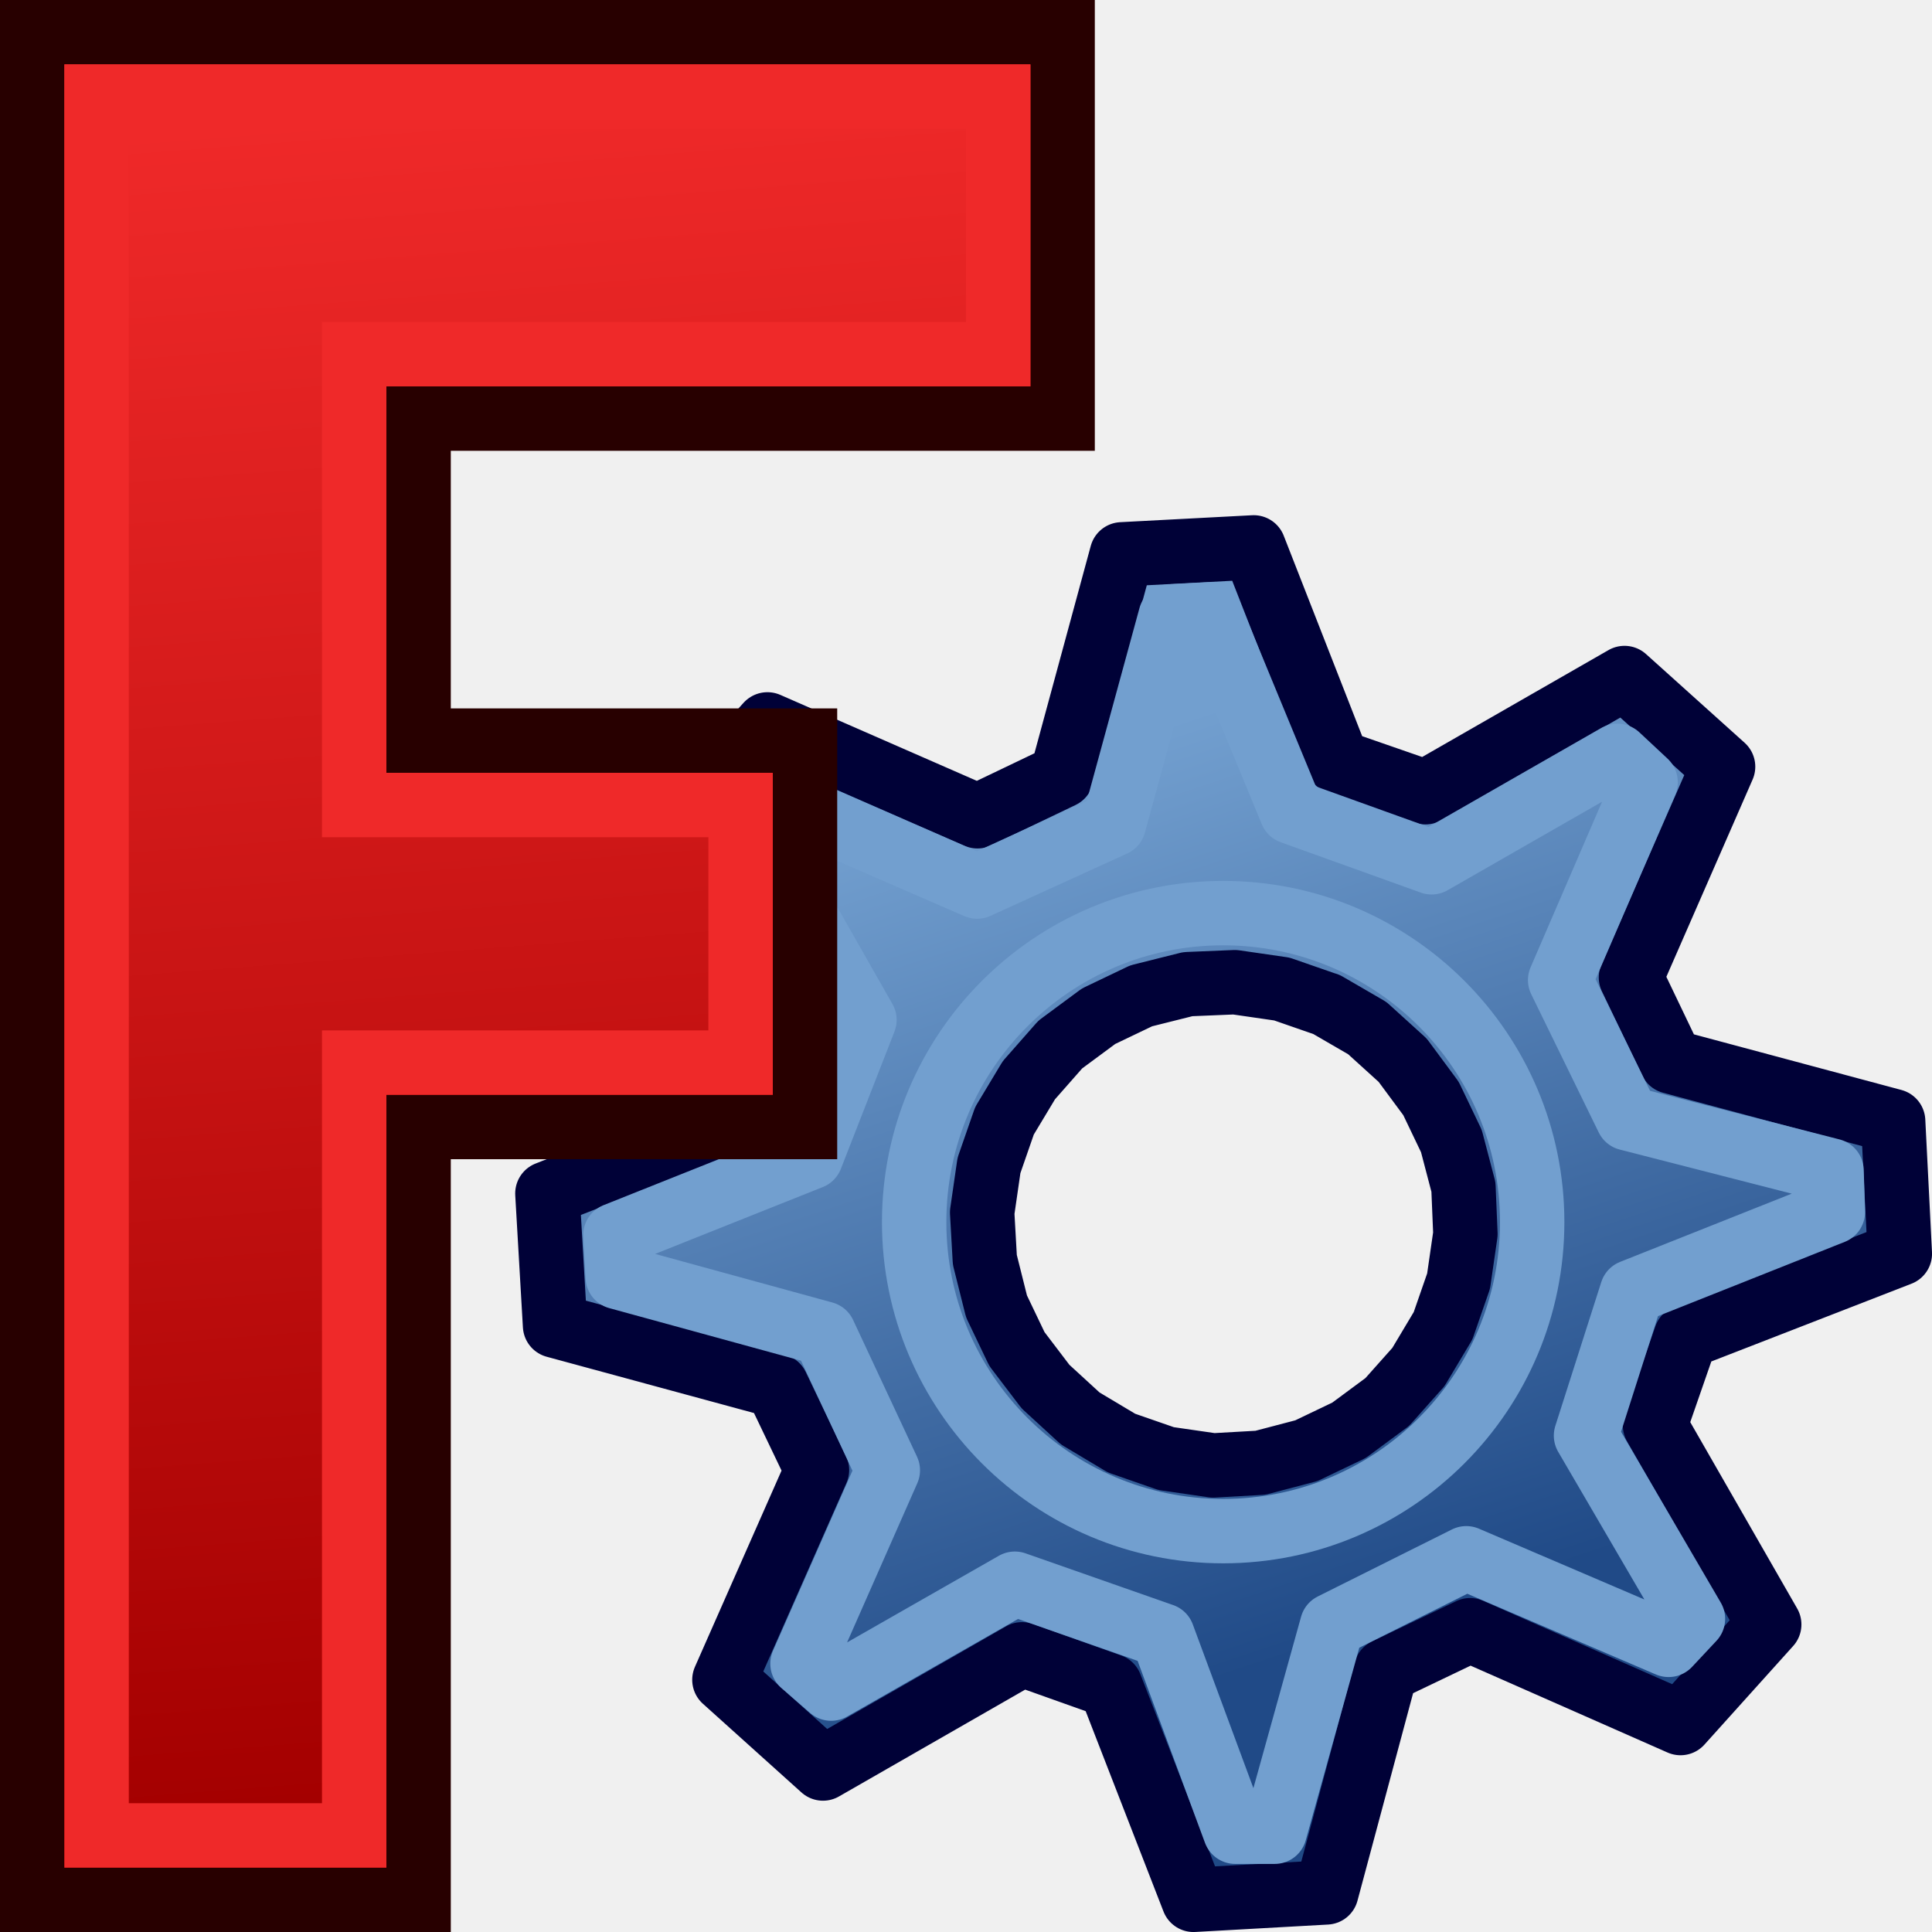
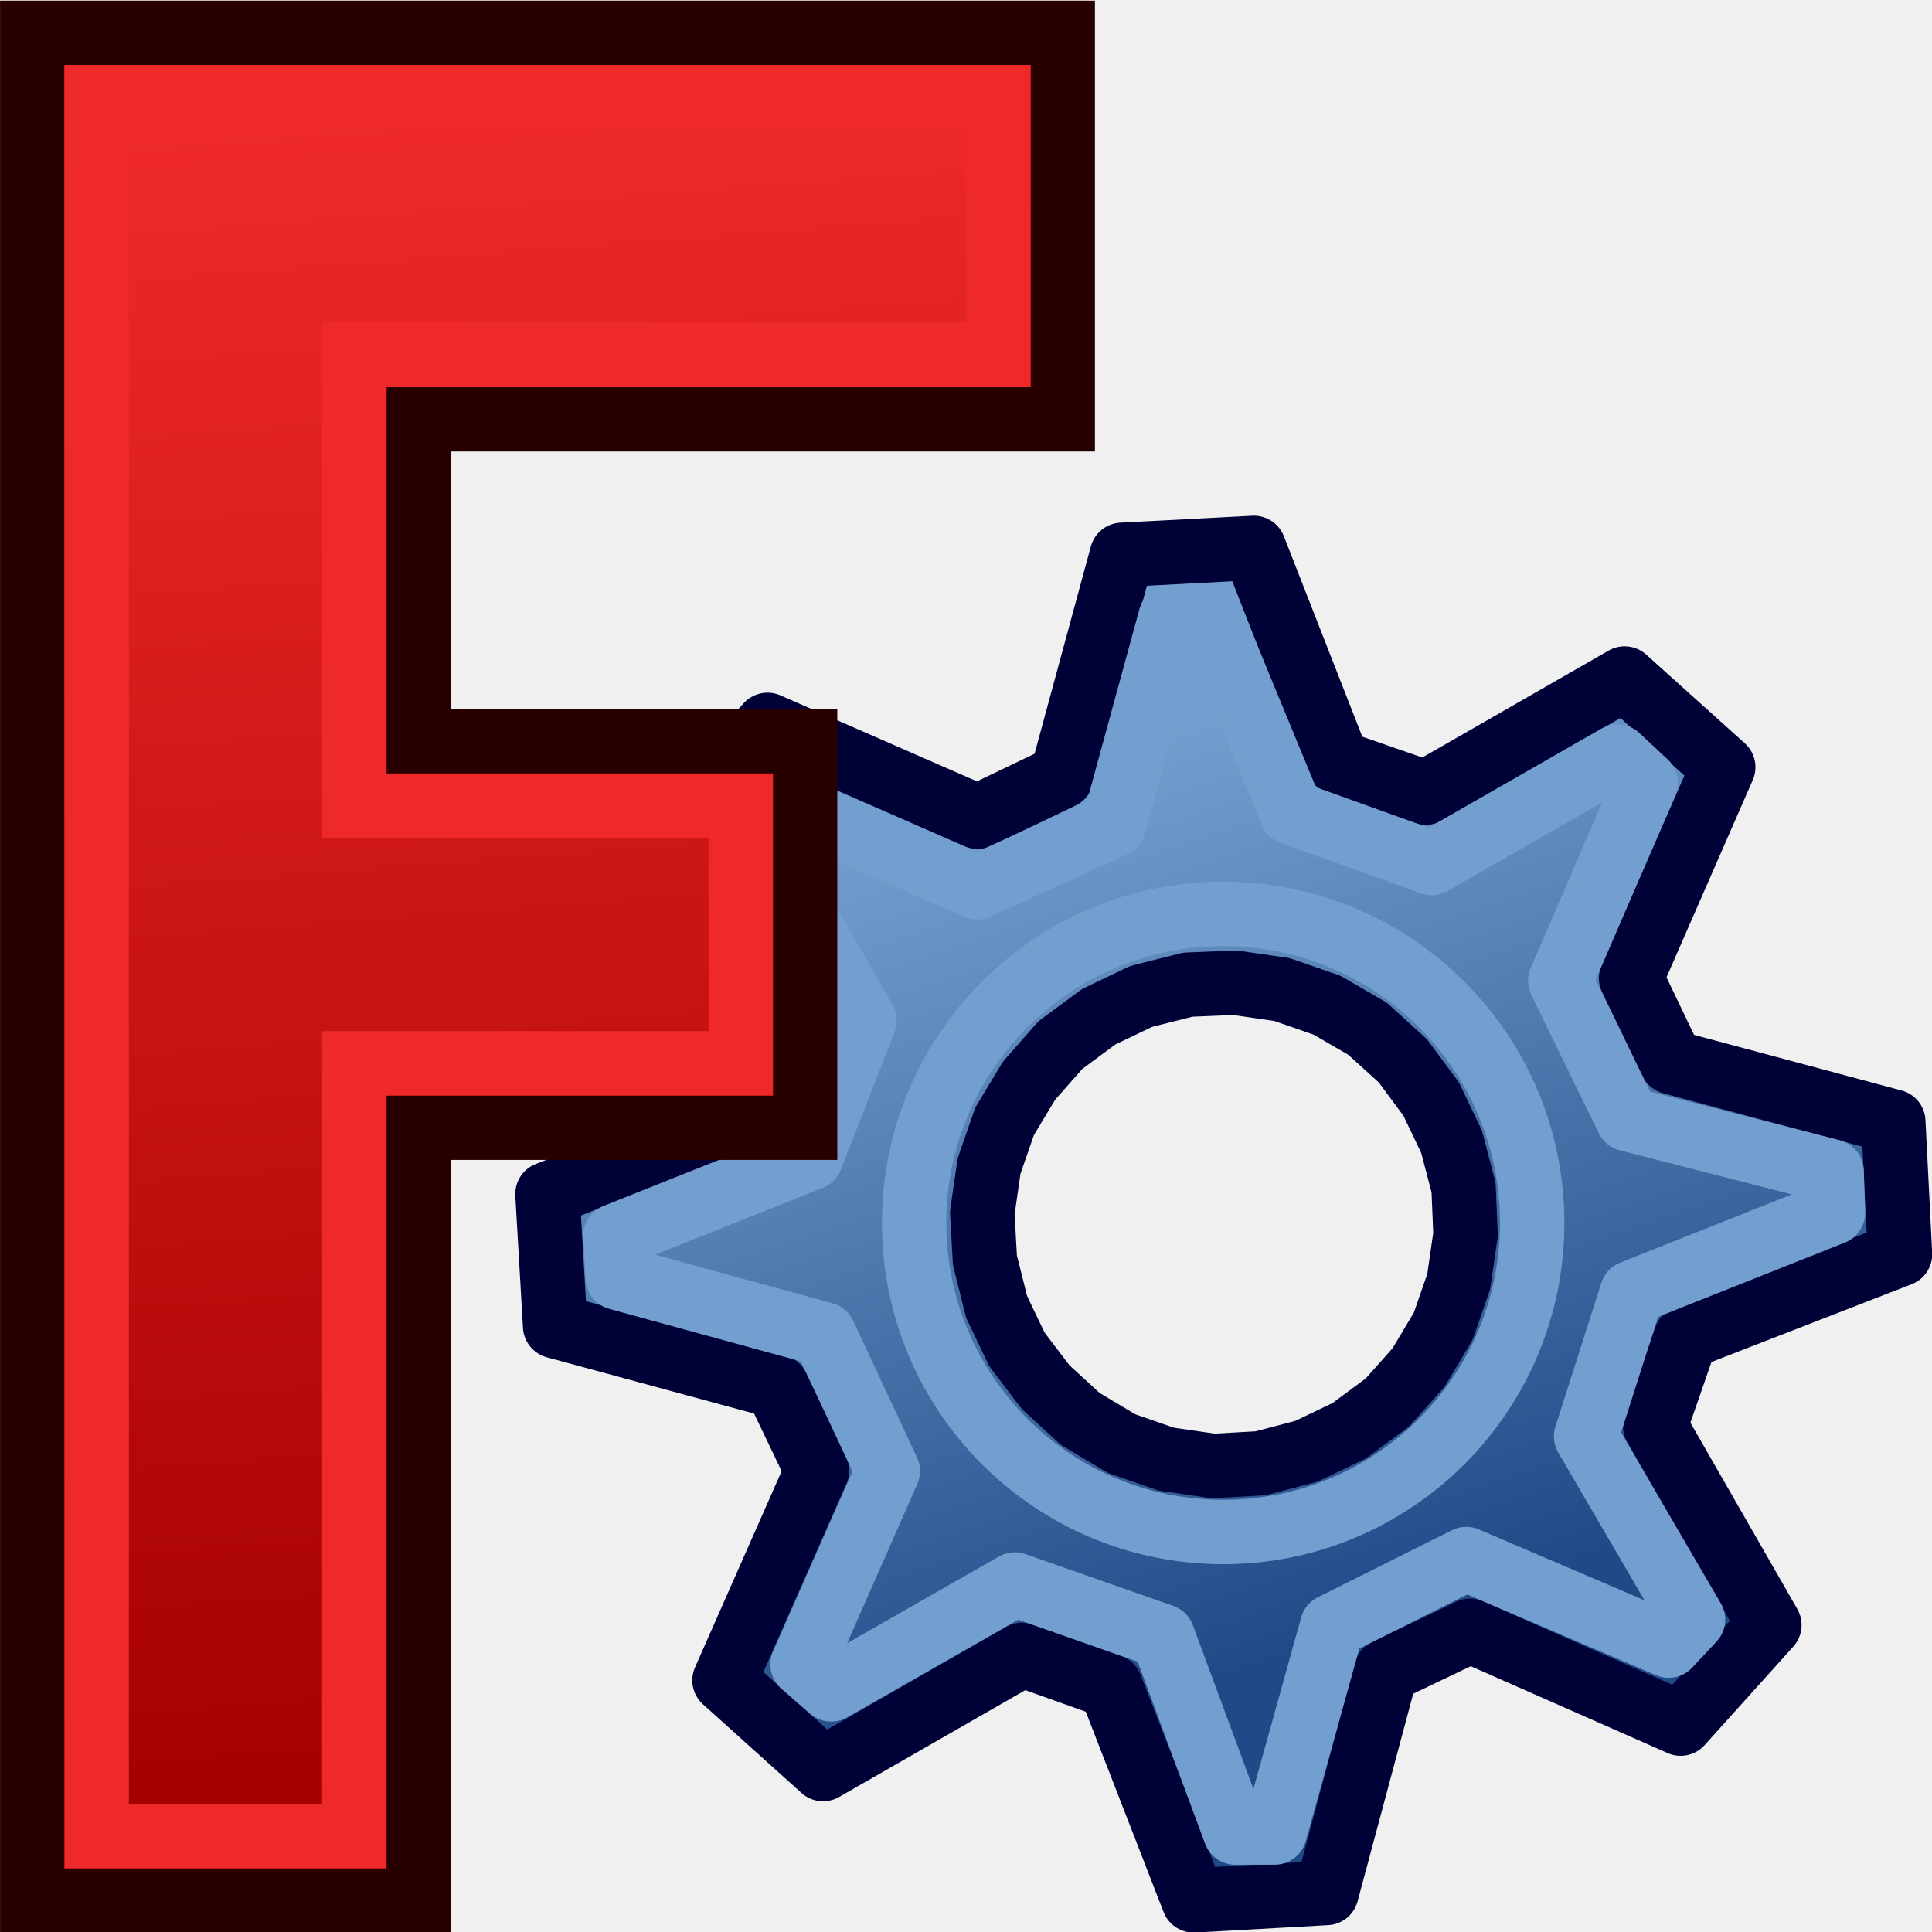
- <svg xmlns="http://www.w3.org/2000/svg" xmlns:xlink="http://www.w3.org/1999/xlink" width="64" height="64" viewBox="0 0 16.933 16.933" version="1.1" id="svg8">
-   <defs id="defs2">
-     <linearGradient id="linearGradient1245">
-       <stop style="stop-color:#aaccff;stop-opacity:1" offset="0" id="stop1241" />
-       <stop style="stop-color:#d5f6ff;stop-opacity:1" offset="1" id="stop1243" />
+ <svg xmlns="http://www.w3.org/2000/svg" width="16" height="16" version="1.1" viewBox="0 0 4.233 4.233">
+   <defs>
+     <linearGradient id="linearGradient1007" x1="-80.308" x2="178.47" y1="1658.7" y2="1139.8" gradientUnits="userSpaceOnUse">
+       <stop stop-color="#002076" offset="0" />
+       <stop stop-color="#40e0ff" offset="1" />
    </linearGradient>
-     <linearGradient id="linearGradient1167">
-       <stop style="stop-color:#00112b;stop-opacity:1" offset="0" id="stop1161" />
-       <stop style="stop-color:#2a7fff;stop-opacity:1" offset="1" id="stop1163" />
+     <linearGradient id="linearGradient3806" x1="-206.7" x2="-211.4" y1="68.842" y2="7.711" gradientTransform="matrix(6.843 0 0 6.843 -3961.1 1029.7)" gradientUnits="userSpaceOnUse">
+       <stop stop-color="#a40000" offset="0" />
+       <stop stop-color="#ef2929" offset="1" />
    </linearGradient>
-     <linearGradient id="linearGradient1166">
-       <stop id="stop1162" offset="0" style="stop-color:#41dcff;stop-opacity:1" />
-       <stop id="stop1164" offset="1" style="stop-color:#40e0ff;stop-opacity:1" />
+     <linearGradient id="linearGradient3808" x1="-146.74" x2="-157.32" y1="58.262" y2="26.521" gradientTransform="matrix(6.9077 0 0 6.9077 -4100 1055.2)" gradientUnits="userSpaceOnUse">
+       <stop stop-color="#204a87" offset="0" />
+       <stop stop-color="#729fcf" offset="1" />
    </linearGradient>
-     <linearGradient id="linearGradient1058">
-       <stop id="stop1054" offset="0" style="stop-color:#5175ff;stop-opacity:1" />
-       <stop id="stop1056" offset="1" style="stop-color:#40e0ff;stop-opacity:1" />
-     </linearGradient>
-     <linearGradient id="linearGradient1045">
-       <stop style="stop-color:#293449;stop-opacity:1" offset="0" id="stop1041" />
-       <stop style="stop-color:#485c80;stop-opacity:1" offset="1" id="stop1043" />
-     </linearGradient>
-     <linearGradient id="linearGradient2480">
-       <stop id="stop2476" offset="0" style="stop-color:#cc0a08;stop-opacity:1" />
-       <stop id="stop2478" offset="1" style="stop-color:#f67d89;stop-opacity:1" />
-     </linearGradient>
-     <linearGradient id="linearGradient942-5">
-       <stop style="stop-color:#002076;stop-opacity:1" offset="0" id="stop938" />
-       <stop style="stop-color:#40e0ff;stop-opacity:1" offset="1" id="stop940" />
-     </linearGradient>
-     <linearGradient xlink:href="#linearGradient942-5" id="linearGradient944" x1="20.011" y1="282.62" x2="86.544" y2="31.377" gradientUnits="userSpaceOnUse" />
-     <linearGradient xlink:href="#linearGradient2480" id="linearGradient952" x1="13.302" y1="257.944" x2="98.205" y2="112.663" gradientUnits="userSpaceOnUse" />
-     <linearGradient xlink:href="#linearGradient2480" id="linearGradient960" x1="101.059" y1="272.832" x2="146.68" y2="133.502" gradientUnits="userSpaceOnUse" gradientTransform="translate(0,1.5875)" />
-     <filter style="color-interpolation-filters:sRGB" id="filter1495">
-       <feFlood flood-opacity="0.498" flood-color="rgb(0,0,0)" result="flood" id="feFlood1485" />
-       <feComposite in="flood" in2="SourceGraphic" operator="in" result="composite1" id="feComposite1487" />
-       <feGaussianBlur in="composite1" stdDeviation="4" result="blur" id="feGaussianBlur1489" />
-       <feOffset dx="2" dy="4" result="offset" id="feOffset1491" />
-       <feComposite in="SourceGraphic" in2="offset" operator="over" result="composite2" id="feComposite1493" />
-     </filter>
-     <filter style="color-interpolation-filters:sRGB" id="filter2066">
-       <feFlood flood-opacity="0.498" flood-color="rgb(0,0,0)" result="flood" id="feFlood2056" />
-       <feComposite in="flood" in2="SourceGraphic" operator="in" result="composite1" id="feComposite2058" />
-       <feGaussianBlur in="composite1" stdDeviation="20" result="blur" id="feGaussianBlur2060" />
-       <feOffset dx="6" dy="20" result="offset" id="feOffset2062" />
-       <feComposite in="SourceGraphic" in2="offset" operator="over" result="composite2" id="feComposite2064" />
-     </filter>
-     <filter style="color-interpolation-filters:sRGB" id="filter2474">
-       <feFlood flood-opacity="0.498" flood-color="rgb(0,0,0)" result="flood" id="feFlood2464" />
-       <feComposite in="flood" in2="SourceGraphic" operator="in" result="composite1" id="feComposite2466" />
-       <feGaussianBlur in="composite1" stdDeviation="4" result="blur" id="feGaussianBlur2468" />
-       <feOffset dx="1.5" dy="4.8" result="offset" id="feOffset2470" />
-       <feComposite in="SourceGraphic" in2="offset" operator="over" result="composite2" id="feComposite2472" />
-     </filter>
-     <linearGradient xlink:href="#linearGradient942-5" id="linearGradient1007" x1="-80.308" y1="1658.711" x2="178.473" y2="1139.844" gradientUnits="userSpaceOnUse" />
-     <linearGradient xlink:href="#linearGradient1058" id="linearGradient1033" x1="-1123.225" y1="746.963" x2="-973.736" y2="398.202" gradientUnits="userSpaceOnUse" gradientTransform="translate(0,290.2857)" />
-     <linearGradient xlink:href="#linearGradient1045" id="linearGradient1047" x1="-1127.105" y1="1234.087" x2="-987.594" y2="851.357" gradientUnits="userSpaceOnUse" gradientTransform="translate(0,213.6542)" />
-     <linearGradient xlink:href="#linearGradient1045" id="linearGradient1134" x1="-689.727" y1="1495.461" x2="-544.481" y2="1157.111" gradientUnits="userSpaceOnUse" gradientTransform="translate(-19.19956,-44.65201)" />
-     <linearGradient xlink:href="#linearGradient1166" id="linearGradient1160" gradientUnits="userSpaceOnUse" gradientTransform="translate(0,213.6542)" x1="-1127.105" y1="1234.087" x2="-987.594" y2="851.357" />
-     <linearGradient xlink:href="#linearGradient1045" id="linearGradient1190" gradientUnits="userSpaceOnUse" gradientTransform="translate(0,213.6542)" x1="-1127.105" y1="1234.087" x2="-987.594" y2="851.357" />
-     <linearGradient gradientTransform="matrix(6.842992,0,0,6.842992,-3961.074,1029.656)" xlink:href="#linearGradient3682-0" id="linearGradient3806" x1="-206.699" y1="68.842" x2="-211.402" y2="7.711" gradientUnits="userSpaceOnUse" />
-     <linearGradient id="linearGradient3682-0">
-       <stop id="stop3684-0" offset="0" style="stop-color:#a40000;stop-opacity:1" />
-       <stop id="stop3686-0" offset="1" style="stop-color:#ef2929;stop-opacity:1" />
-     </linearGradient>
-     <linearGradient xlink:href="#linearGradient3864-9" id="linearGradient3808" x1="-146.745" y1="58.262" x2="-157.325" y2="26.521" gradientUnits="userSpaceOnUse" gradientTransform="matrix(6.907654,0,0,6.907653,-4100.041,1055.153)" />
-     <linearGradient id="linearGradient3864-9">
-       <stop style="stop-color:#204a87;stop-opacity:1" offset="0" id="stop3866-1" />
-       <stop style="stop-color:#729fcf;stop-opacity:1" offset="1" id="stop3868-1" />
-     </linearGradient>
-     <linearGradient id="linearGradient3682-0-3">
-       <stop id="stop3684-0-7" offset="0" style="stop-color:#ff390f;stop-opacity:1" />
-       <stop id="stop3686-0-5" offset="1" style="stop-color:#ff1000;stop-opacity:1;" />
-     </linearGradient>
-     <linearGradient id="linearGradient3864-9-7">
-       <stop style="stop-color:#316cab;stop-opacity:1" offset="0" id="stop3866-1-7" />
-       <stop style="stop-color:#002ca8;stop-opacity:1" offset="1" id="stop3868-1-4" />
-     </linearGradient>
-     <linearGradient id="linearGradient3682">
-       <stop style="stop-color:#ff6d0f;stop-opacity:1;" offset="0" id="stop3684" />
-       <stop style="stop-color:#ff1000;stop-opacity:1;" offset="1" id="stop3686" />
-     </linearGradient>
-     <linearGradient id="linearGradient3864">
-       <stop id="stop3866" offset="0" style="stop-color:#71b2f8;stop-opacity:1;" />
-       <stop id="stop3868" offset="1" style="stop-color:#002795;stop-opacity:1;" />
-     </linearGradient>
-     <linearGradient xlink:href="#linearGradient1167" id="linearGradient1169" x1="-2412.162" y1="301.05" x2="-2013.709" y2="-97.403" gradientUnits="userSpaceOnUse" gradientTransform="matrix(0.79119,0,0,0.9642106,-462.0832,3.644202)" />
-     <linearGradient xlink:href="#linearGradient1245" id="linearGradient1239" x1="-2302.639" y1="284.235" x2="-2055.412" y2="-9.26" gradientUnits="userSpaceOnUse" />
-     <linearGradient xlink:href="#linearGradient1045" id="linearGradient3835" x1="3477.055" y1="2126.733" x2="4327.056" y2="1276.733" gradientUnits="userSpaceOnUse" />
-     <mask maskUnits="userSpaceOnUse" id="mask5747">
-       <path style="display:inline;overflow:visible;visibility:visible;fill:#ffffff;fill-opacity:1;fill-rule:evenodd;stroke:none;stroke-width:10;stroke-linecap:round;stroke-linejoin:round;stroke-miterlimit:4;stroke-dasharray:none;stroke-dashoffset:0;stroke-opacity:1;marker:none;enable-background:accumulate" d="m -1081.091,3822.706 -30.905,-17.731 -13.647,4.736 -13.02,33.279 -20.481,-1.077 -9.343,-34.41 -13.075,-6.261 -32.611,14.266 -13.776,-15.307 17.731,-30.905 -4.845,-13.606 -33.277,-13.022 1.19,-20.521 34.411,-9.343 6.261,-13.075 -14.376,-32.571 15.307,-13.775 30.905,17.731 13.715,-4.887 12.911,-33.235 20.632,1.153 9.233,34.45 13.075,6.261 32.681,-14.415 13.775,15.307 -17.732,30.905 4.775,13.755 33.237,12.913 -1.04,20.59 -34.45,9.233 -6.262,13.075 14.307,32.721 z m -46.286,-50.679 6.344,-3.681 5.495,-4.983 4.402,-5.947 3.165,-6.612 1.871,-7.128 0.304,-7.306 -1.058,-7.301 -2.408,-6.934 -3.83,-6.413 -4.834,-5.428 -5.947,-4.399 -6.612,-3.165 -7.128,-1.871 -7.345,-0.415 -7.304,1.058 -6.931,2.408 -6.414,3.831 -5.388,4.943 -4.441,5.838 -3.165,6.612 -1.814,7.238 -0.415,7.346 1.058,7.302 2.408,6.933 3.791,6.304 4.874,5.537 5.947,4.399 6.612,3.165 7.238,1.814 7.306,0.304 7.302,-1.058 6.933,-2.408 z" id="path5749" />
-     </mask>
-     <mask maskUnits="userSpaceOnUse" id="mask2314">
-       <path style="display:inline;overflow:visible;visibility:visible;fill:#ffffff;fill-opacity:1;fill-rule:evenodd;stroke:none;stroke-width:10;stroke-linecap:butt;stroke-linejoin:miter;stroke-miterlimit:4;stroke-dasharray:none;stroke-dashoffset:0;stroke-opacity:1;marker:none;enable-background:accumulate" d="m -1868.976,3355.777 h -288.398 v 59.668 h 119.338 v 59.669 h 59.668 v -59.669 h 49.723 v 99.448 h 59.668 z" id="path2316" />
-     </mask>
  </defs>
-   <g id="layer1" transform="translate(0,-280.0667)">
-     <path id="circle997" style="opacity:1;fill:url(#linearGradient1007);fill-opacity:1;stroke:#ffffff;stroke-width:8.068;stroke-linecap:round;stroke-linejoin:round;stroke-miterlimit:4;stroke-dasharray:none;stroke-dashoffset:0;stroke-opacity:1;paint-order:normal" r="174.923" cy="1338.187" cx="68.411" d="" />
-     <g id="g1040" transform="matrix(0.03508219,0,0,0.03508219,191.407,243.2218)">
-       <path id="path3659-5" d="m -5050.112,1219.635 -49.724,28.528 -21.957,-7.619 -20.949,-53.543 -32.952,1.734 -15.033,55.363 -21.037,10.073 -52.469,-22.952 -22.165,24.628 28.528,49.724 -7.796,21.891 -53.539,20.952 1.915,33.016 55.364,15.033 10.073,21.037 -23.129,52.405 24.628,22.162 49.724,-28.528 22.067,7.862 20.772,53.472 33.196,-1.855 14.856,-55.427 21.037,-10.073 52.581,23.192 22.162,-24.627 -28.529,-49.724 7.683,-22.131 53.476,-20.776 -1.673,-33.128 -55.427,-14.856 -10.075,-21.037 23.019,-52.645 z m -74.47,81.539 10.207,5.922 8.841,8.018 7.082,9.569 5.093,10.638 3.01,11.468 0.488,11.755 -1.703,11.747 -3.874,11.156 -6.163,10.319 -7.778,8.732 -9.568,7.078 -10.638,5.093 -11.469,3.01 -11.818,0.668 -11.752,-1.703 -11.152,-3.874 -10.32,-6.163 -8.668,-7.953 -7.145,-9.392 -5.093,-10.639 -2.919,-11.645 -0.668,-11.819 1.702,-11.748 3.874,-11.155 6.099,-10.143 7.842,-8.908 9.568,-7.078 10.638,-5.093 11.646,-2.919 11.754,-0.488 11.748,1.703 11.155,3.874 z" style="display:inline;overflow:visible;visibility:visible;fill:url(#linearGradient3808);fill-opacity:1;fill-rule:evenodd;stroke:#000137;stroke-width:16.089;stroke-linecap:round;stroke-linejoin:round;stroke-miterlimit:4;stroke-dasharray:none;stroke-dashoffset:0;stroke-opacity:1;marker:none;enable-background:accumulate" />
-       <path id="path3659-5-6" d="m -5051.894,1239.078 -46.41,26.589 -34.992,-12.585 -20.377,-49.343 -9.848,0.514 -14.175,51.901 -34.159,15.579 -48.377,-21.028 -6.477,7.416 26.714,46.926 -13.387,34.287 -48.827,19.471 0.574,10.483 51.511,14.117 15.966,34.159 -21.314,48.319 7.157,6.218 45.893,-26.2 36.902,12.931 18.149,49.027 h 9.866 l 14.344,-51.569 33.512,-16.744 50.547,21.63 6.09,-6.507 -26.716,-45.764 11.477,-35.926 50.192,-19.957 -0.334,-10.326 -50.925,-13.053 -16.872,-34.548 21.341,-49.441 z" style="display:inline;overflow:visible;visibility:visible;fill:none;stroke:#729fcf;stroke-width:16.089;stroke-linecap:round;stroke-linejoin:round;stroke-miterlimit:4;stroke-dasharray:none;stroke-dashoffset:0;stroke-opacity:1;marker:none;enable-background:accumulate" />
-       <circle r="77.199" id="path3898" style="fill:none;stroke:#729fcf;stroke-width:16.089;stroke-linecap:round;stroke-linejoin:round;stroke-miterlimit:4;stroke-dasharray:none;stroke-dashoffset:6;stroke-opacity:1" cx="-5150.379" cy="1355.563" />
-       <path id="rect3663-8" d="m -5447.915,1058.291 v 466.584 h 96.534 v -193.072 h 96.534 v -96.534 h -96.534 v -80.445 h 160.892 v -96.534 z" style="display:inline;overflow:visible;visibility:visible;fill:url(#linearGradient3806);fill-opacity:1;fill-rule:evenodd;stroke:#280000;stroke-width:16.089;stroke-linecap:butt;stroke-linejoin:miter;stroke-miterlimit:4;stroke-dasharray:none;stroke-dashoffset:0;stroke-opacity:1;marker:none;enable-background:accumulate" />
-       <path id="rect3663-8-3" d="m -5431.826,1074.38 v 434.404 h 64.354 v -193.068 h 96.535 v -64.357 h -96.535 v -112.625 h 160.892 v -64.354 z" style="display:inline;overflow:visible;visibility:visible;fill:none;stroke:#ef2929;stroke-width:16.089;stroke-linecap:butt;stroke-linejoin:miter;stroke-miterlimit:4;stroke-dasharray:none;stroke-dashoffset:0;stroke-opacity:1;marker:none;enable-background:accumulate" />
+   <g transform="translate(0 -292.77)">
+     <g transform="matrix(.0087706 0 0 .0087706 47.852 283.56)">
+       <g stroke-linecap="round" stroke-linejoin="round" stroke-width="16.089">
+         <path d="m-5050.1 1219.6-49.724 28.528-21.957-7.619-20.949-53.543-32.952 1.734-15.032 55.363-21.037 10.073-52.469-22.952-22.165 24.628 28.528 49.724-7.796 21.891-53.539 20.952 1.915 33.016 55.364 15.032 10.073 21.037-23.129 52.405 24.628 22.162 49.724-28.528 22.067 7.862 20.772 53.472 33.196-1.855 14.856-55.427 21.037-10.073 52.581 23.192 22.162-24.627-28.529-49.724 7.683-22.131 53.476-20.776-1.673-33.128-55.427-14.856-10.075-21.037 23.019-52.646zm-74.47 81.539 10.207 5.922 8.841 8.018 7.082 9.569 5.093 10.638 3.01 11.468 0.488 11.755-1.703 11.747-3.874 11.156-6.163 10.319-7.778 8.732-9.568 7.078-10.638 5.093-11.469 3.01-11.818 0.668-11.752-1.703-11.152-3.874-10.32-6.163-8.668-7.953-7.145-9.392-5.093-10.638-2.919-11.645-0.668-11.819 1.702-11.748 3.874-11.155 6.099-10.143 7.842-8.908 9.568-7.078 10.638-5.093 11.646-2.919 11.754-0.488 11.748 1.703 11.155 3.874z" fill="url(#linearGradient3808)" fill-rule="evenodd" stroke="#000137" />
+         <path d="m-5051.9 1239.1-46.41 26.589-34.992-12.585-20.377-49.343-9.848 0.514-14.175 51.901-34.159 15.579-48.376-21.028-6.477 7.416 26.714 46.926-13.387 34.287-48.826 19.471 0.574 10.483 51.511 14.117 15.966 34.159-21.314 48.319 7.157 6.218 45.893-26.2 36.902 12.931 18.149 49.027h9.866l14.344-51.569 33.512-16.744 50.547 21.63 6.09-6.507-26.716-45.764 11.478-35.926 50.192-19.957-0.334-10.326-50.924-13.053-16.872-34.548 21.341-49.441z" fill="none" stroke="#729fcf" />
+         <circle cx="-5150.4" cy="1355.6" r="77.199" fill="none" stroke="#729fcf" stroke-dashoffset="6" />
+       </g>
+       <path d="m-5447.9 1058.3v466.58h96.534v-193.07h96.534v-96.534h-96.534v-80.444h160.89v-96.534z" fill="url(#linearGradient3806)" fill-rule="evenodd" stroke="#280000" stroke-width="16.089" />
+       <path d="m-5431.8 1074.4v434.4h64.354v-193.07h96.535v-64.357h-96.535v-112.62h160.89v-64.354z" fill="none" stroke="#ef2929" stroke-width="16.089" />
    </g>
  </g>
</svg>
